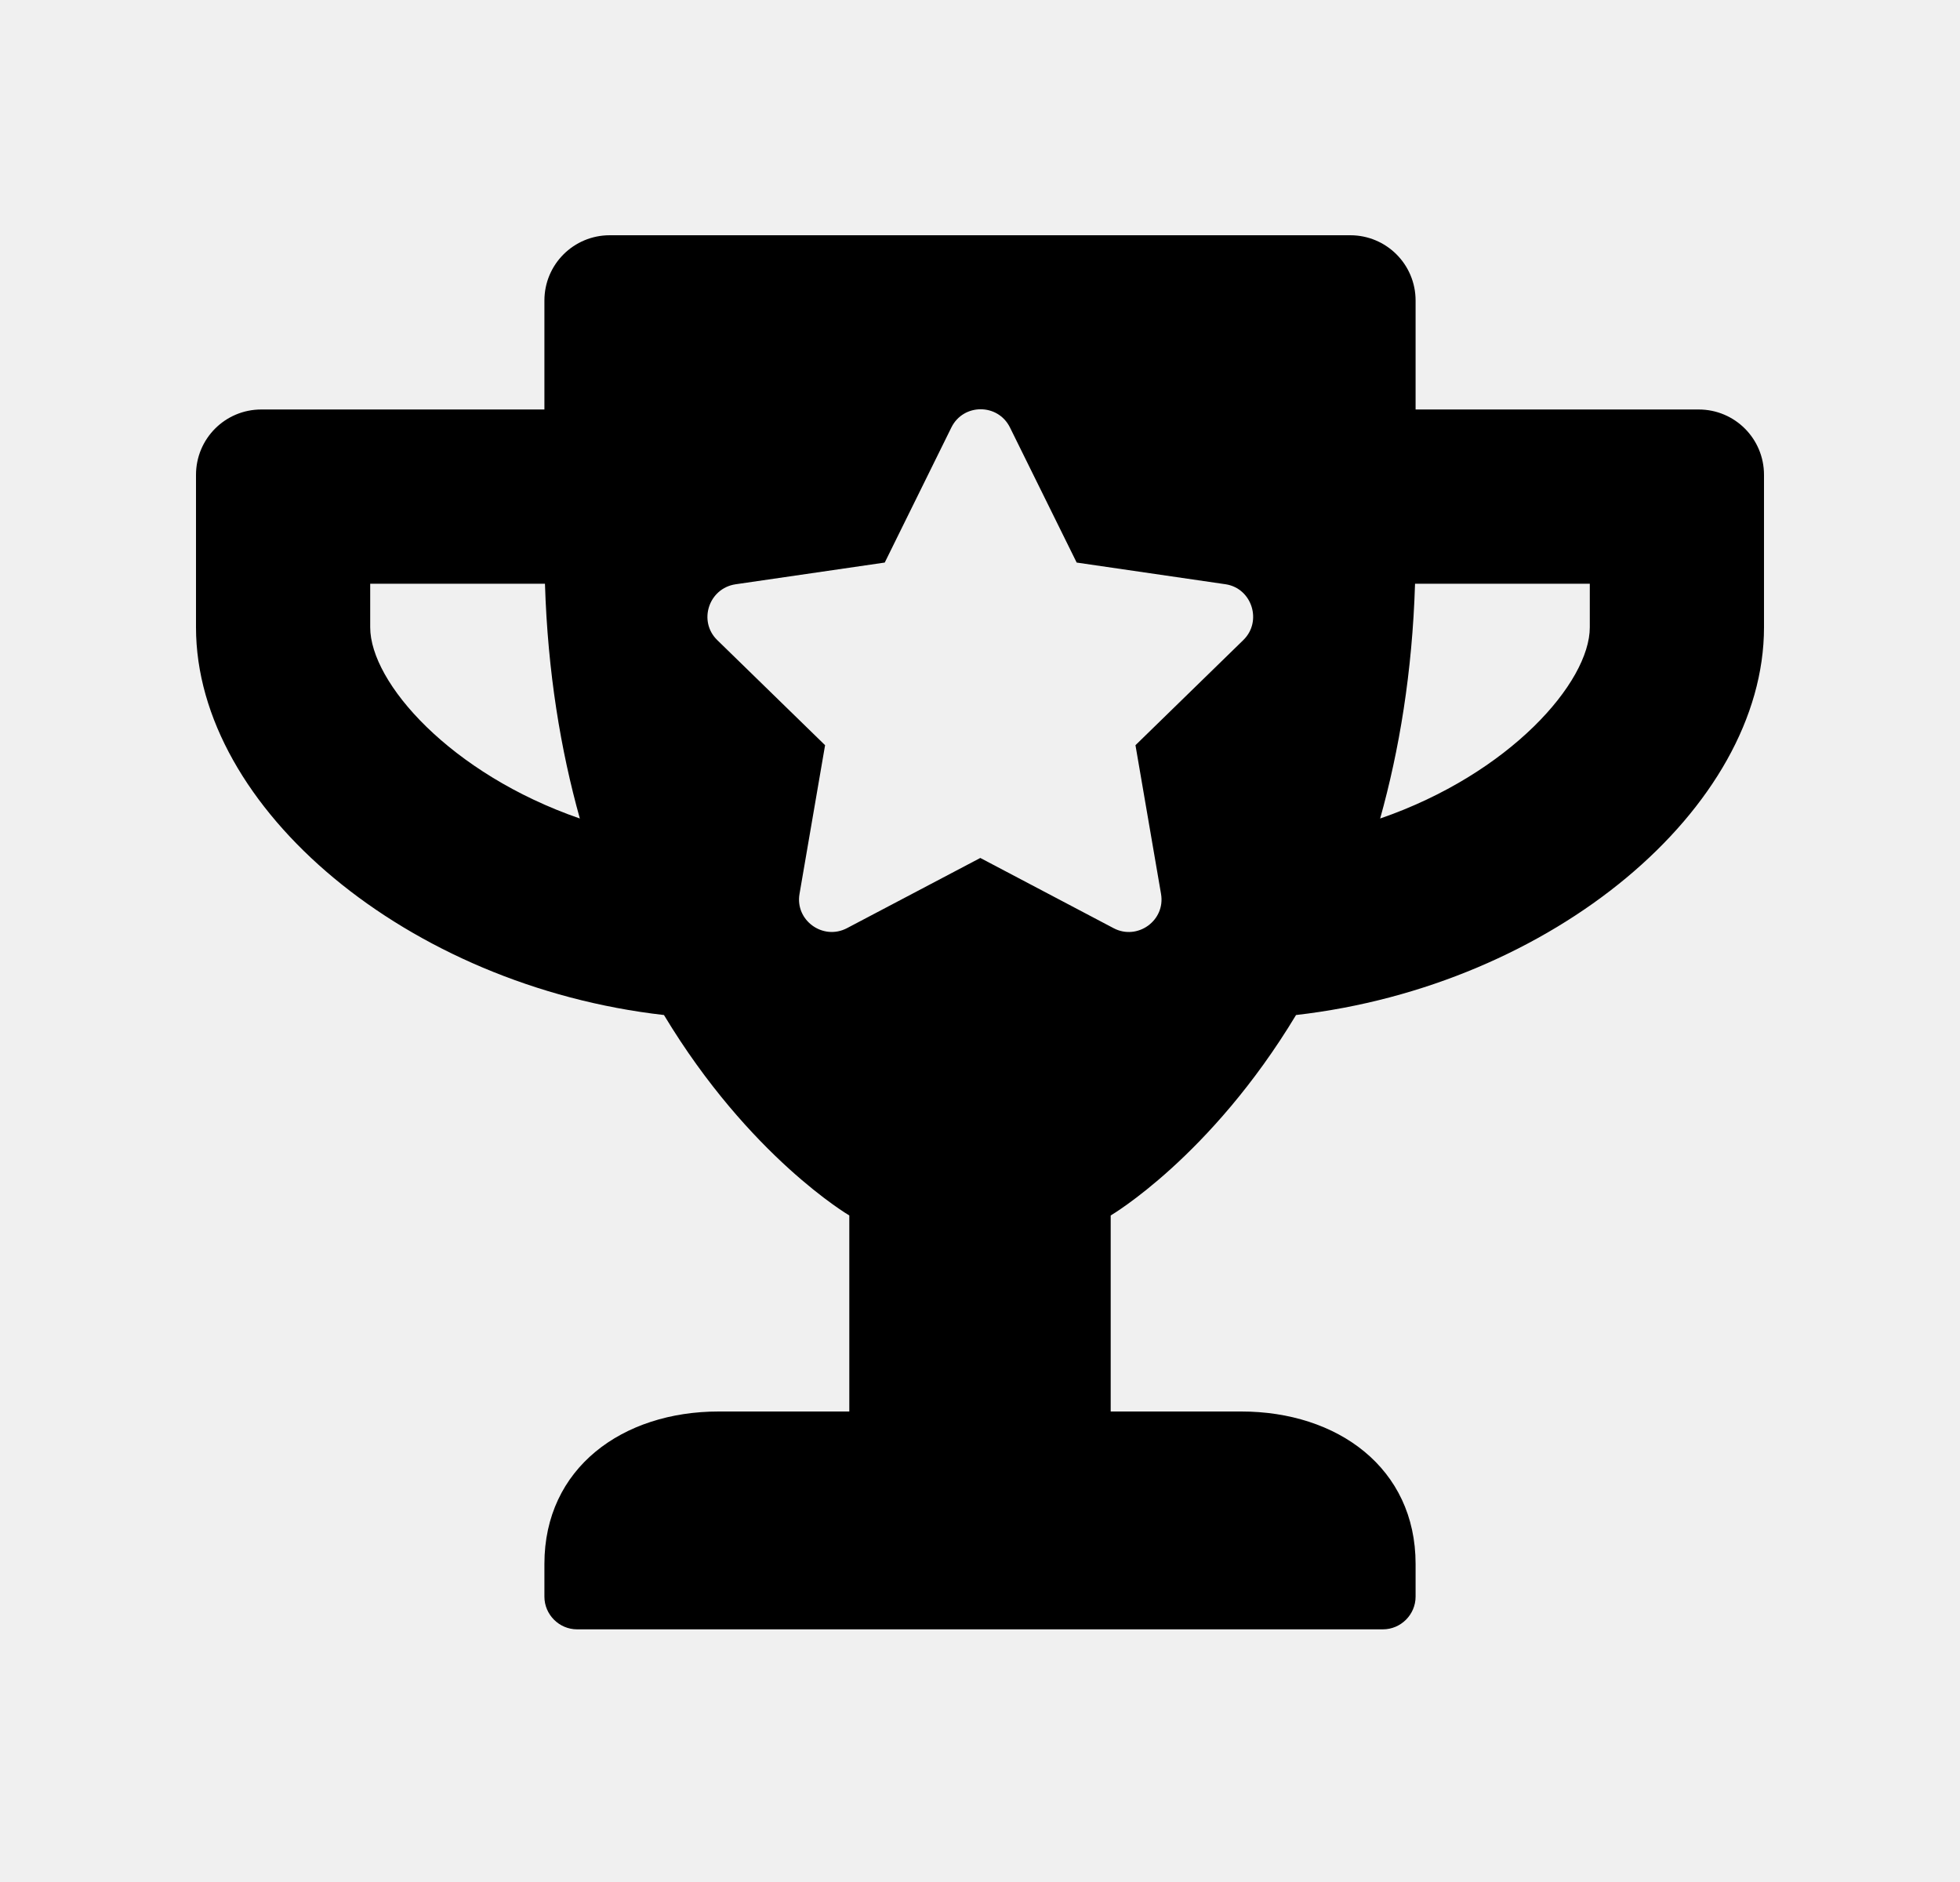
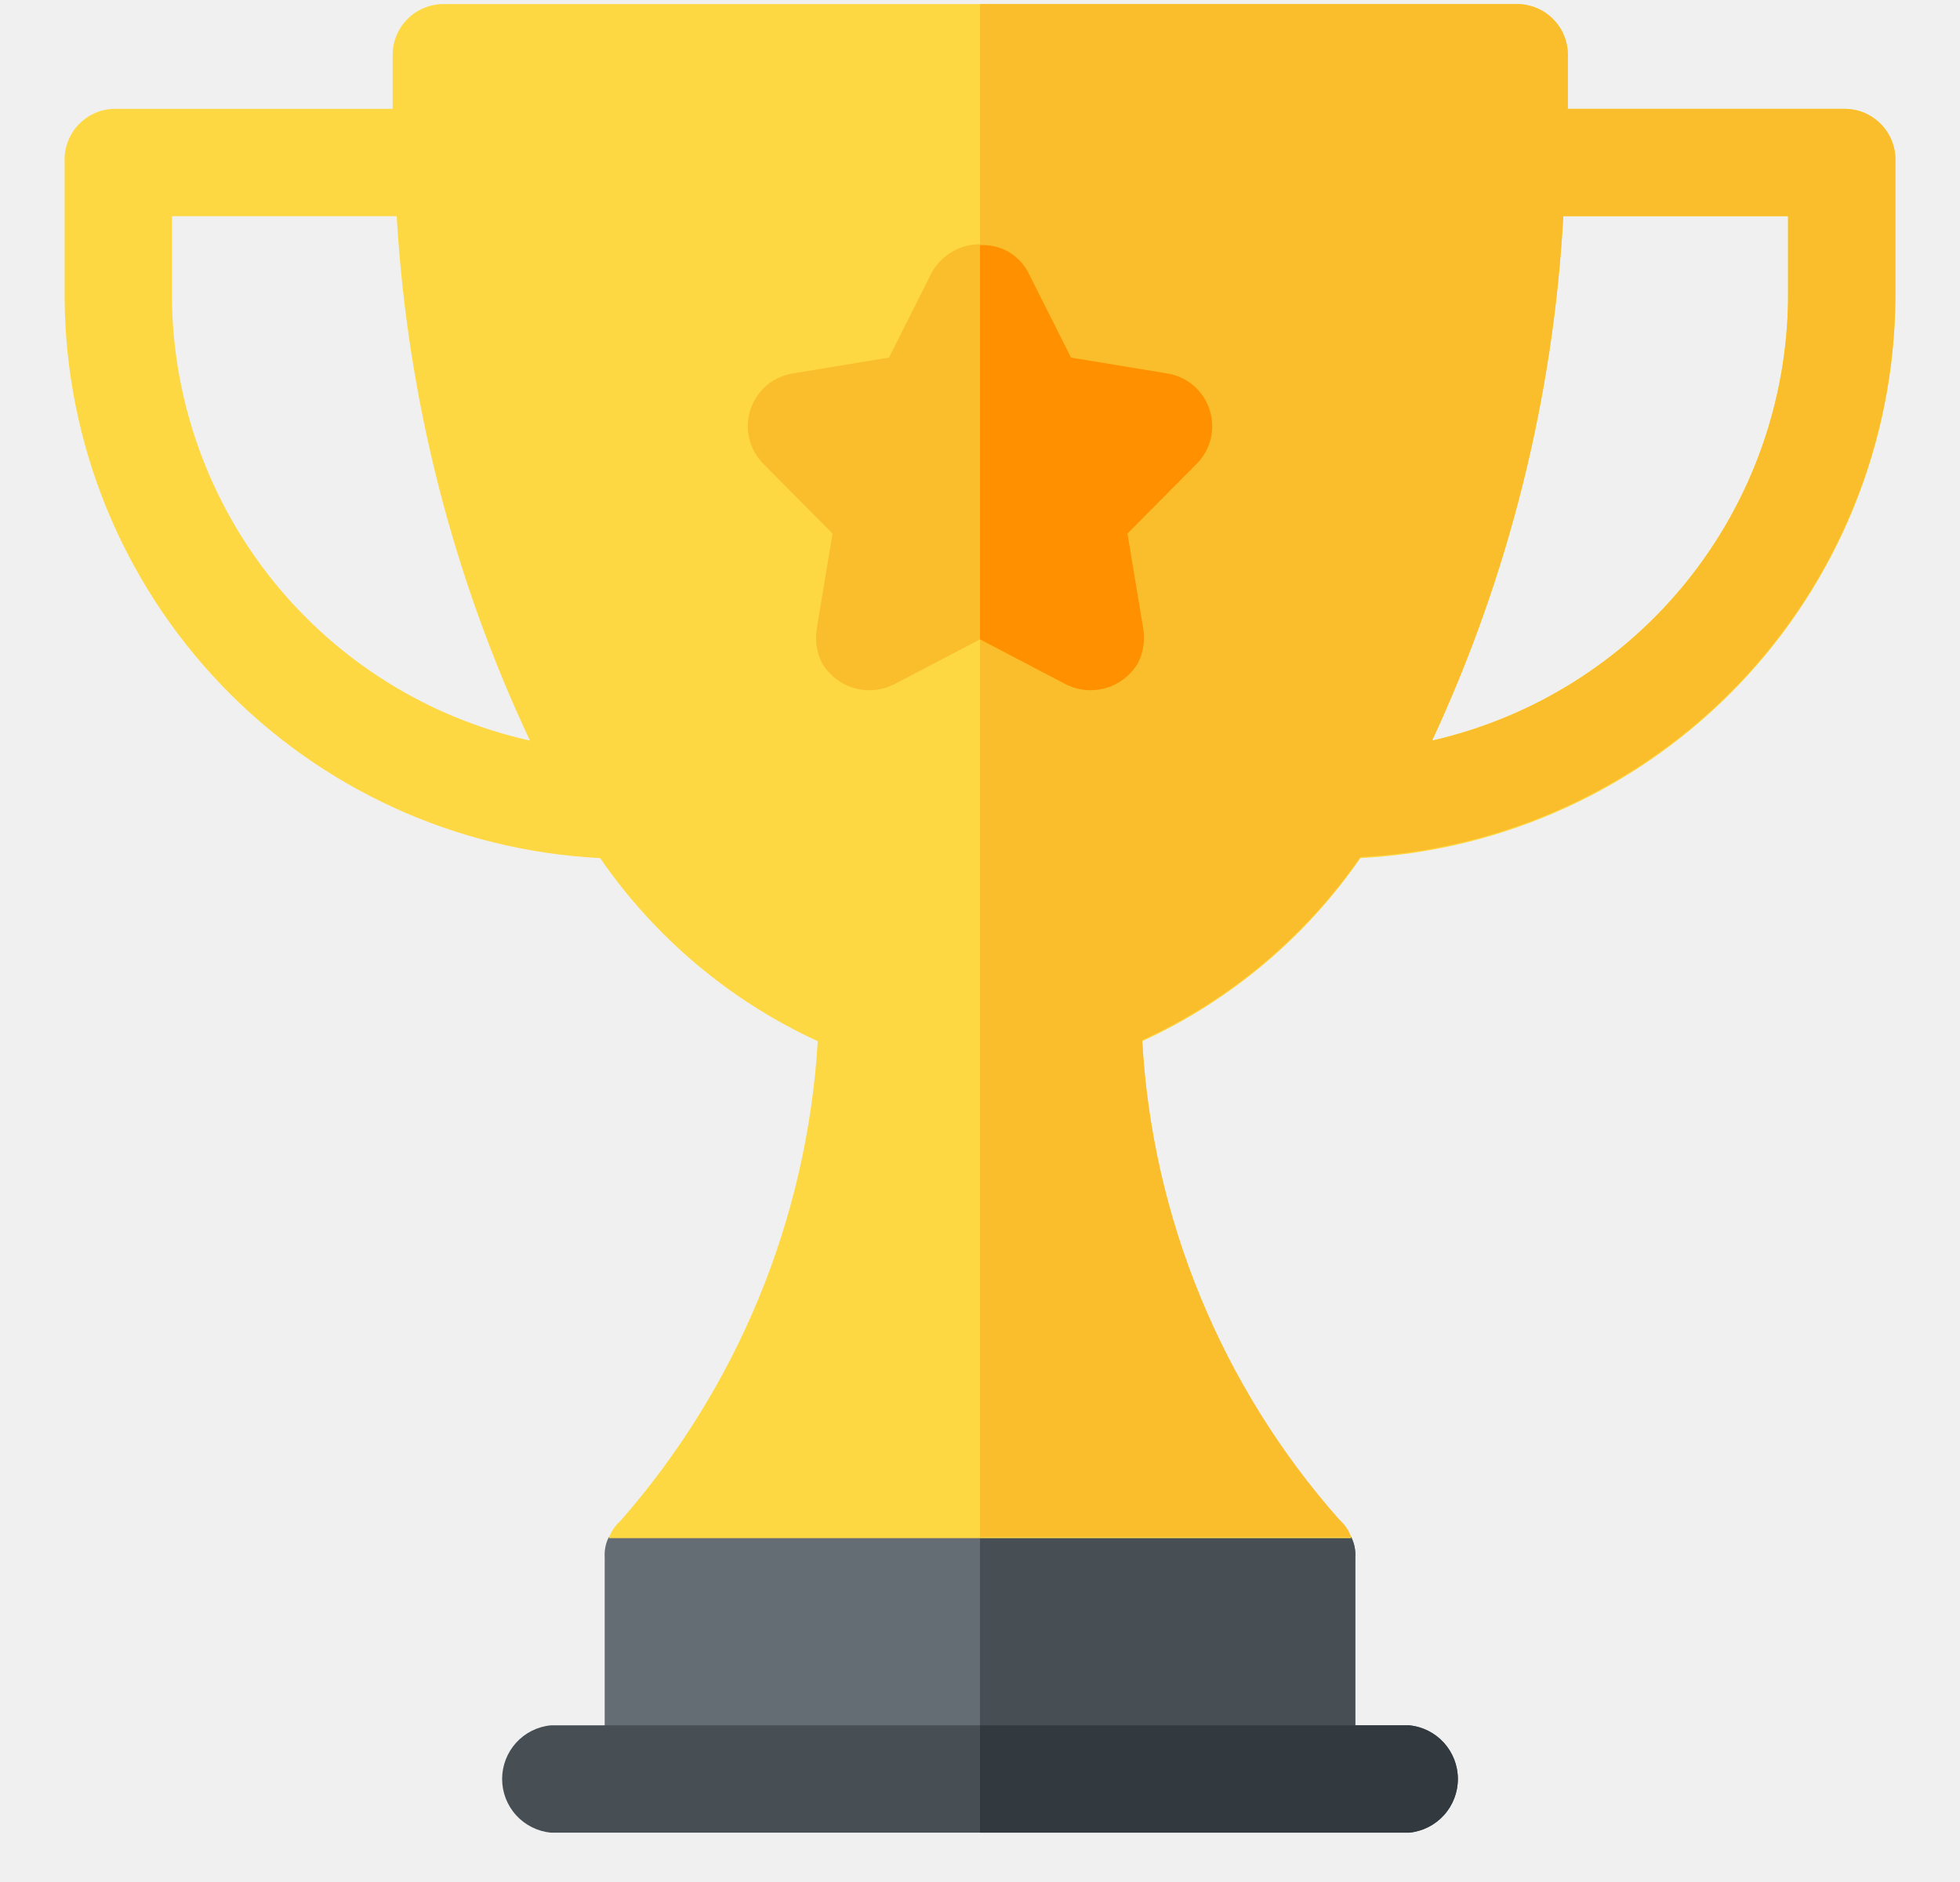
- <svg xmlns="http://www.w3.org/2000/svg" width="25" height="24" viewBox="0 0 25 24" fill="none">
-   <path d="M21.667 5.222H18.056V3.833C18.056 3.372 17.684 3 17.222 3H7.778C7.316 3 6.944 3.372 6.944 3.833V5.222H3.333C2.872 5.222 2.5 5.594 2.5 6.056V8C2.5 10.309 5.205 12.573 8.469 12.944C9.559 14.754 10.833 15.5 10.833 15.5V18H9.167C7.941 18 6.944 18.719 6.944 19.944V20.361C6.944 20.59 7.132 20.778 7.361 20.778H17.639C17.868 20.778 18.056 20.59 18.056 20.361V19.944C18.056 18.719 17.059 18 15.833 18H14.167V15.5C14.167 15.5 15.441 14.754 16.531 12.944C19.806 12.569 22.5 10.302 22.5 8V6.056C22.5 5.594 22.128 5.222 21.667 5.222ZM4.722 8V7.444H6.951C6.986 8.576 7.153 9.569 7.396 10.438C5.747 9.868 4.722 8.705 4.722 8ZM20.278 8C20.278 8.701 19.257 9.868 17.604 10.438C17.847 9.569 18.014 8.576 18.049 7.444H20.278V8ZM15.858 8.163L14.483 9.503L14.809 11.399C14.868 11.74 14.507 11.996 14.205 11.837L12.504 10.941L10.802 11.837C10.496 11.996 10.139 11.736 10.198 11.399L10.524 9.503L9.149 8.163C8.903 7.924 9.038 7.503 9.382 7.451L11.285 7.174L12.135 5.451C12.288 5.142 12.729 5.142 12.882 5.451L13.733 7.174L15.635 7.451C15.969 7.503 16.104 7.924 15.858 8.163Z" fill="currentColor" />
+ <svg xmlns="http://www.w3.org/2000/svg" width="25" height="24" viewBox="0 0 36 37" fill="none">
+   <g clip-path="url(#clip0_1012_237)">
+     <path d="M25.3 30.22L18 28.11L10.7 30.22C10.638 30.344 10.611 30.482 10.62 30.62V35.03H25.38V30.62C25.389 30.482 25.362 30.344 25.3 30.22Z" fill="#646D73" />
+     <path d="M25.38 35.03V30.62C25.389 30.482 25.362 30.344 25.3 30.22L18 28.11V35.03H25.38Z" fill="#474F54" />
+     <path d="M35 2.14H29.56C29.56 1.78 29.56 1.45 29.56 1.08C29.56 0.815 29.455 0.56 29.267 0.373C29.079 0.185 28.825 0.08 28.56 0.08H7.45C7.185 0.08 6.93 0.185 6.743 0.373C6.555 0.56 6.45 0.815 6.45 1.08C6.45 1.45 6.45 1.78 6.45 2.14H1.05C0.91 2.133 0.77 2.155 0.64 2.205C0.509 2.255 0.391 2.332 0.292 2.431C0.193 2.53 0.115 2.649 0.065 2.78C0.015 2.91 -0.007 3.05 -2.50877e-05 3.19V5.87C0.019 8.701 1.121 11.418 3.079 13.463C5.036 15.508 7.702 16.727 10.53 16.87C11.607 18.433 13.085 19.677 14.81 20.47C14.599 23.957 13.234 27.274 10.93 29.9C10.826 29.992 10.747 30.109 10.7 30.24H25.3C25.253 30.109 25.174 29.992 25.07 29.9C22.752 27.283 21.384 23.96 21.19 20.47C22.918 19.677 24.4 18.434 25.48 16.87C28.306 16.724 30.969 15.504 32.925 13.46C34.881 11.415 35.981 8.699 36 5.87V3.19C36.007 3.054 35.986 2.919 35.939 2.792C35.892 2.665 35.819 2.548 35.725 2.45C35.632 2.352 35.519 2.274 35.395 2.22C35.27 2.167 35.136 2.14 35 2.14ZM2.11 5.87V4.25H6.53C6.738 7.822 7.627 11.322 9.15 14.56C7.168 14.118 5.394 13.019 4.116 11.441C2.838 9.863 2.131 7.9 2.11 5.87ZM33.89 5.87C33.871 7.895 33.169 9.854 31.899 11.431C30.629 13.008 28.864 14.11 26.89 14.56C28.398 11.318 29.273 7.819 29.47 4.25H33.89V5.87Z" fill="#FED843" />
+     <path d="M35 2.14H29.56C29.56 1.78 29.56 1.45 29.56 1.08C29.56 0.815 29.455 0.56 29.267 0.373C29.08 0.185 28.825 0.08 28.56 0.08H18V30.22H25.3C25.253 30.089 25.174 29.972 25.07 29.88C22.752 27.263 21.384 23.941 21.19 20.45C22.918 19.657 24.4 18.414 25.48 16.85C28.302 16.705 30.963 15.487 32.918 13.447C34.873 11.406 35.976 8.696 36 5.87V3.19C36.007 3.054 35.986 2.919 35.939 2.792C35.892 2.665 35.819 2.548 35.725 2.45C35.632 2.352 35.519 2.274 35.395 2.22C35.27 2.167 35.136 2.14 35 2.14ZM33.89 5.87C33.871 7.895 33.169 9.854 31.899 11.431C30.629 13.008 28.864 14.11 26.89 14.56C28.398 11.318 29.273 7.819 29.47 4.25H33.89V5.87Z" fill="#FABE2C" />
+     <path d="M19.68 13.45L18 12.57L16.32 13.45C16.073 13.577 15.787 13.604 15.521 13.526C15.255 13.448 15.029 13.27 14.89 13.03C14.788 12.822 14.753 12.588 14.79 12.36L15.1 10.49L13.75 9.13C13.61 8.993 13.511 8.82 13.464 8.63C13.417 8.44 13.424 8.241 13.485 8.055C13.545 7.869 13.656 7.703 13.805 7.577C13.955 7.45 14.136 7.368 14.33 7.34L16.21 7.03L17.06 5.34C17.156 5.176 17.294 5.04 17.458 4.946C17.623 4.851 17.81 4.802 18 4.802C18.19 4.802 18.377 4.851 18.542 4.946C18.706 5.04 18.844 5.176 18.94 5.34L19.79 7.03L21.67 7.32C21.863 7.348 22.045 7.43 22.195 7.557C22.344 7.683 22.455 7.849 22.515 8.035C22.576 8.221 22.583 8.42 22.536 8.61C22.489 8.8 22.39 8.973 22.25 9.11L20.9 10.46L21.21 12.33C21.256 12.607 21.191 12.891 21.027 13.12C20.864 13.348 20.617 13.503 20.34 13.55C20.114 13.59 19.881 13.551 19.68 13.44V13.45Z" fill="#FABE2C" />
+     <path d="M19.68 13.45C19.927 13.577 20.213 13.604 20.479 13.526C20.745 13.448 20.971 13.27 21.11 13.03C21.212 12.822 21.247 12.588 21.21 12.36L20.9 10.49L22.25 9.13C22.39 8.993 22.489 8.82 22.536 8.63C22.583 8.44 22.576 8.241 22.515 8.055C22.455 7.869 22.344 7.703 22.195 7.577C22.045 7.45 21.863 7.368 21.67 7.34L19.79 7.03L18.94 5.34C18.849 5.173 18.712 5.035 18.546 4.943C18.379 4.851 18.19 4.808 18 4.82V12.57L19.68 13.45Z" fill="#FF9100" />
+     <path d="M26.44 36.03H9.56C9.298 36.004 9.055 35.882 8.878 35.687C8.701 35.492 8.603 35.238 8.603 34.975C8.603 34.711 8.701 34.458 8.878 34.262C9.055 34.067 9.298 33.945 9.56 33.92H26.44C26.702 33.945 26.945 34.067 27.122 34.262C27.299 34.458 27.397 34.711 27.397 34.975C27.397 35.238 27.299 35.492 27.122 35.687C26.945 35.882 26.702 36.004 26.44 36.03Z" fill="#474F54" />
+     <path d="M26.44 33.92H18V36.03H26.44C26.702 36.004 26.945 35.882 27.122 35.687C27.299 35.492 27.397 35.238 27.397 34.975C27.397 34.711 27.299 34.458 27.122 34.262C26.945 34.067 26.702 33.945 26.44 33.92Z" fill="#32393F" />
+   </g>
+   <defs>
+     <clipPath id="clip0_1012_237">
+       <rect width="36" height="36" fill="white" transform="translate(0 0.0297852)" />
+     </clipPath>
+   </defs>
</svg>
